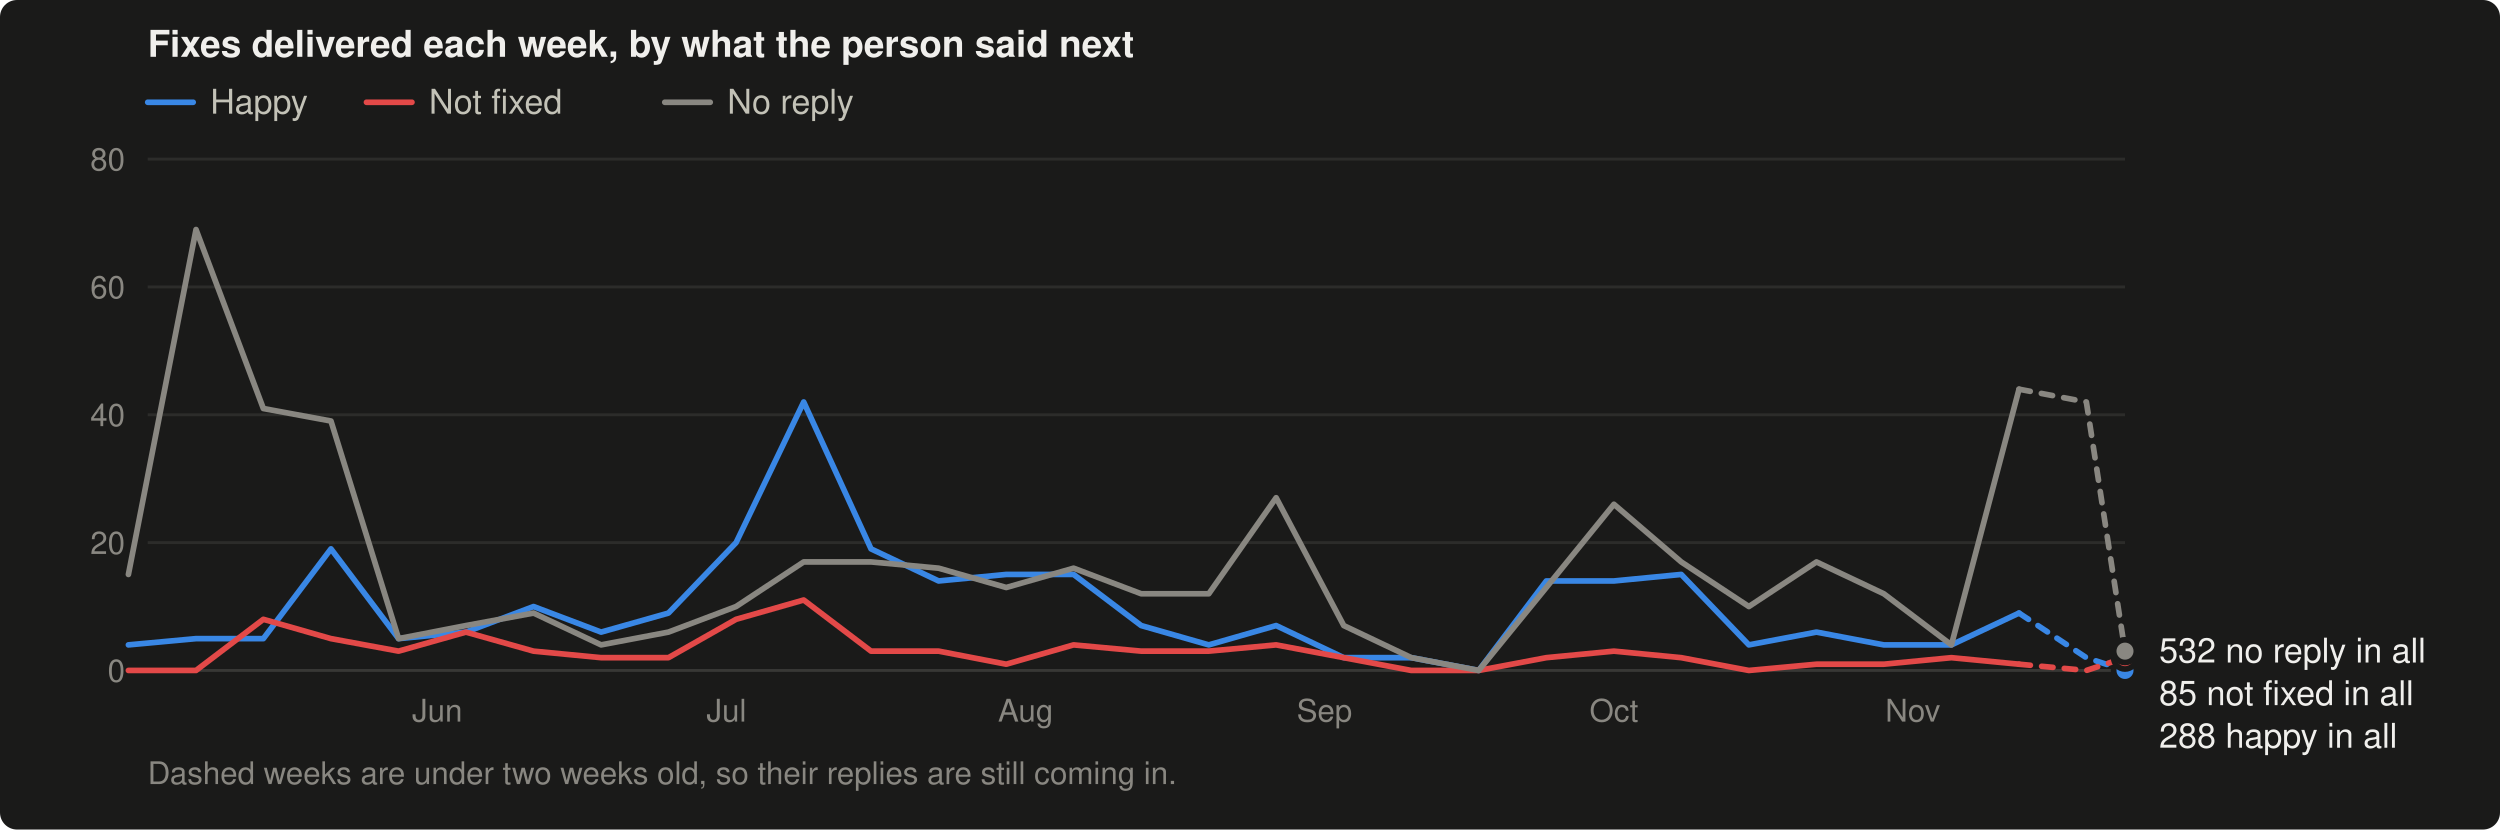
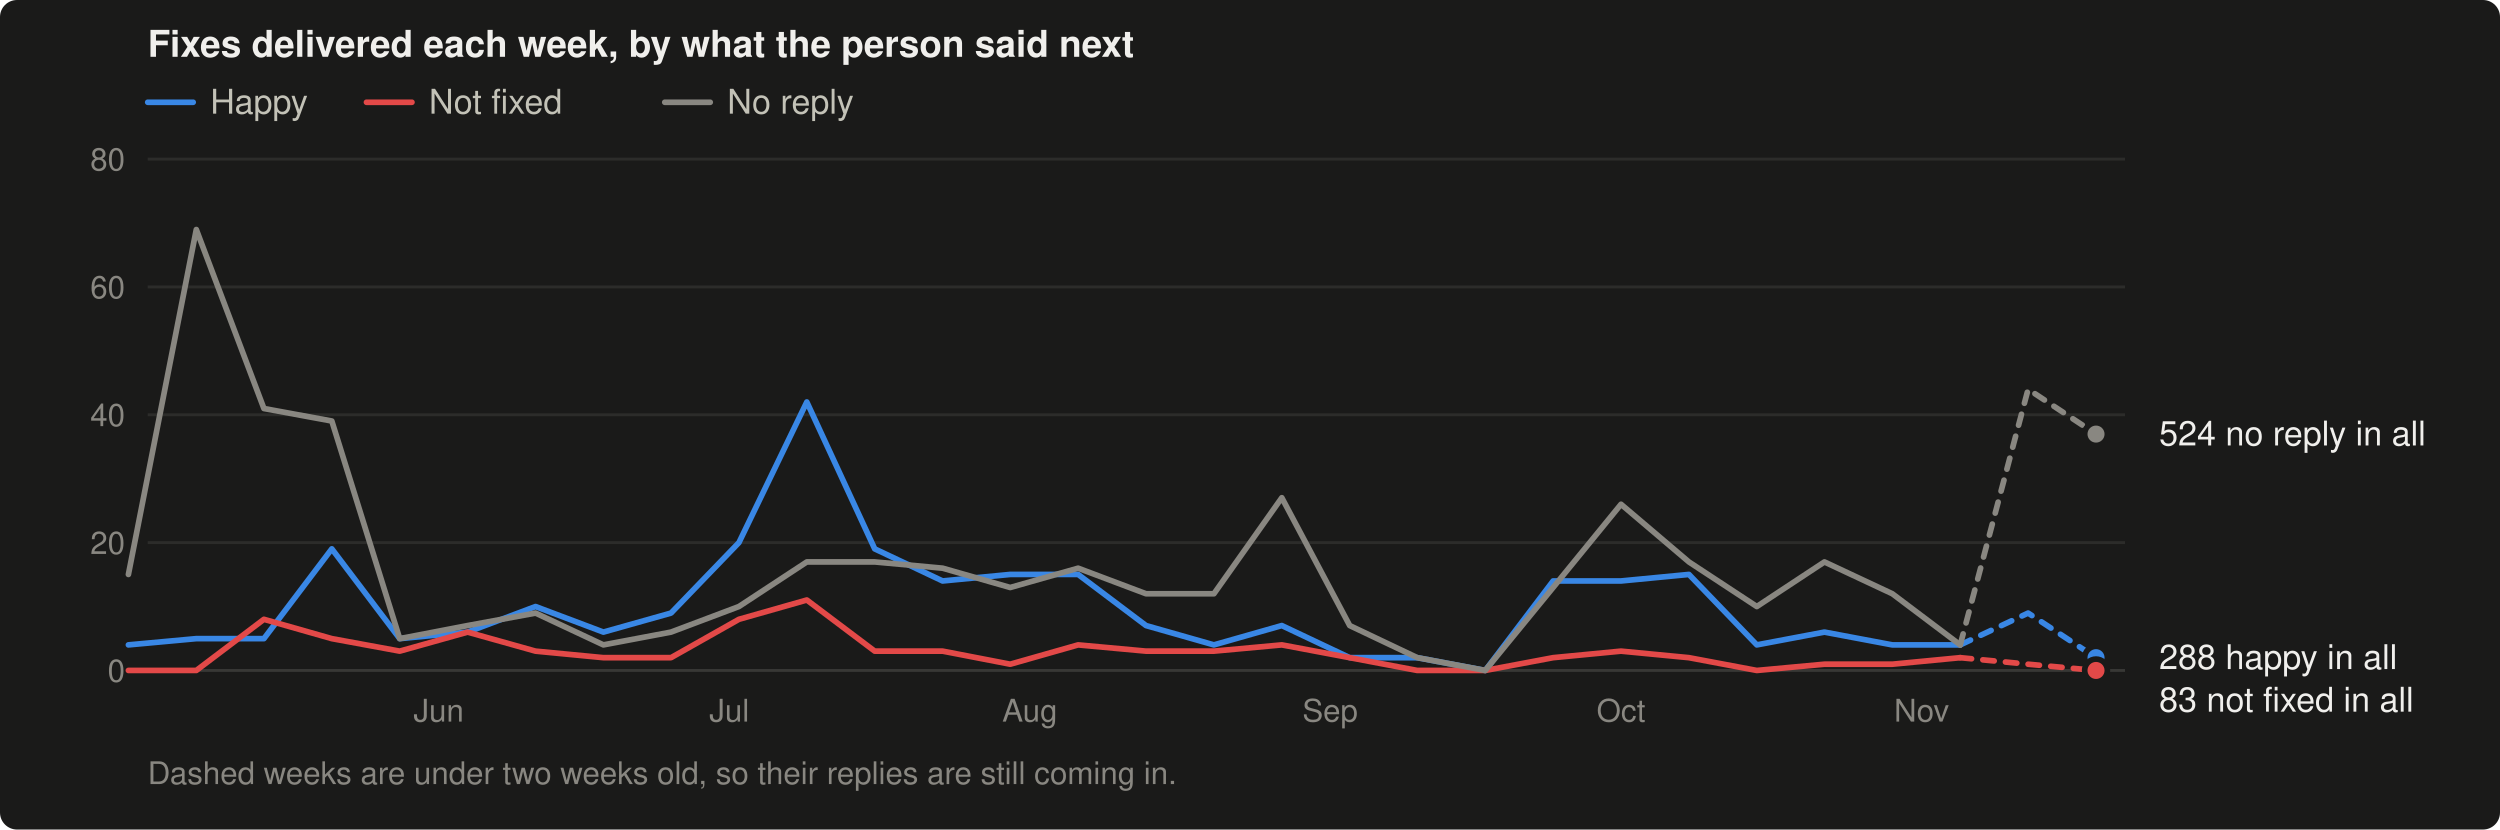
<svg xmlns="http://www.w3.org/2000/svg" width="880" height="292" viewBox="0 0 880 292" role="img" aria-labelledby="t d" font-family="-apple-system, BlinkMacSystemFont, 'Segoe UI', Helvetica, Arial, sans-serif">
  <rect width="100%" height="100%" rx="6" fill="#1a1a19" />
  <text x="52.0" y="20.0" fill="#f0efec" font-size="13" font-weight="600" text-anchor="start">Fixes delivered each week, by what the person said next</text>
  <line x1="52" y1="36" x2="68" y2="36" stroke="#3987e5" stroke-width="2" stroke-linecap="round" />
  <text x="74.0" y="40.0" fill="#c3c2b7" font-size="12" font-weight="400" text-anchor="start">Happy</text>
  <line x1="129" y1="36" x2="145" y2="36" stroke="#e34948" stroke-width="2" stroke-linecap="round" />
  <text x="151.0" y="40.0" fill="#c3c2b7" font-size="12" font-weight="400" text-anchor="start">Not fixed</text>
  <line x1="234" y1="36" x2="250" y2="36" stroke="#898781" stroke-width="2" stroke-linecap="round" />
  <text x="256.0" y="40.0" fill="#c3c2b7" font-size="12" font-weight="400" text-anchor="start">No reply</text>
  <line x1="52" y1="236.0" x2="748" y2="236.0" stroke="#383835" stroke-width="1" />
  <text x="44.0" y="240.0" fill="#898781" font-size="11" font-weight="400" text-anchor="end">0</text>
  <line x1="52" y1="191.0" x2="748" y2="191.0" stroke="#2c2c2a" stroke-width="1" />
  <text x="44.0" y="195.0" fill="#898781" font-size="11" font-weight="400" text-anchor="end">20</text>
  <line x1="52" y1="146.0" x2="748" y2="146.0" stroke="#2c2c2a" stroke-width="1" />
  <text x="44.0" y="150.0" fill="#898781" font-size="11" font-weight="400" text-anchor="end">40</text>
  <line x1="52" y1="101.0" x2="748" y2="101.0" stroke="#2c2c2a" stroke-width="1" />
  <text x="44.0" y="105.0" fill="#898781" font-size="11" font-weight="400" text-anchor="end">60</text>
  <line x1="52" y1="56.0" x2="748" y2="56.0" stroke="#2c2c2a" stroke-width="1" />
  <text x="44.0" y="60.0" fill="#898781" font-size="11" font-weight="400" text-anchor="end">80</text>
-   <path d="M45.2,227.0 L69.0,224.8 L92.7,224.8 L116.5,193.2 L140.3,224.8 L164.0,222.5 L187.8,213.5 L211.6,222.5 L235.3,215.8 L259.1,191.0 L282.9,141.5 L306.6,193.2 L330.4,204.5 L354.2,202.2 L377.9,202.2 L401.7,220.2 L425.5,227.0 L449.2,220.2 L473.0,231.5 L496.8,231.5 L520.5,236.0 L544.3,204.5 L568.1,204.5 L591.8,202.2 L615.6,227.0 L639.4,222.5 L663.1,227.0 L686.9,227.0 L710.7,215.8" fill="none" stroke="#3987e5" stroke-width="2" stroke-linejoin="round" stroke-linecap="round" />
-   <path d="M710.7,215.8 L734.4,231.5 L748.0,236.0" fill="none" stroke="#3987e5" stroke-width="2" stroke-linejoin="round" stroke-linecap="round" stroke-dasharray="4 4" />
-   <circle cx="748.0" cy="236.0" r="4" fill="#3987e5" stroke="#1a1a19" stroke-width="2" />
-   <path d="M45.2,236.0 L69.0,236.0 L92.7,218.0 L116.5,224.8 L140.3,229.2 L164.0,222.5 L187.8,229.2 L211.6,231.5 L235.3,231.5 L259.1,218.0 L282.9,211.2 L306.6,229.2 L330.4,229.2 L354.2,233.8 L377.9,227.0 L401.7,229.2 L425.5,229.2 L449.2,227.0 L473.0,231.5 L496.8,236.0 L520.5,236.0 L544.3,231.5 L568.1,229.2 L591.8,231.5 L615.6,236.0 L639.4,233.8 L663.1,233.8 L686.9,231.5 L710.7,233.8" fill="none" stroke="#e34948" stroke-width="2" stroke-linejoin="round" stroke-linecap="round" />
-   <path d="M710.7,233.8 L734.4,236.0 L748.0,231.5" fill="none" stroke="#e34948" stroke-width="2" stroke-linejoin="round" stroke-linecap="round" stroke-dasharray="4 4" />
-   <circle cx="748.0" cy="231.5" r="4" fill="#e34948" stroke="#1a1a19" stroke-width="2" />
-   <path d="M45.2,202.2 L69.0,80.8 L92.7,143.8 L116.5,148.2 L140.3,224.8 L164.0,220.2 L187.8,215.8 L211.6,227.0 L235.3,222.5 L259.1,213.5 L282.9,197.8 L306.6,197.8 L330.4,200.0 L354.2,206.8 L377.9,200.0 L401.7,209.0 L425.5,209.0 L449.2,175.2 L473.0,220.2 L496.8,231.5 L520.5,236.0 L544.3,206.8 L568.1,177.5 L591.8,197.8 L615.6,213.5 L639.4,197.8 L663.1,209.0 L686.9,227.0 L710.7,137.0" fill="none" stroke="#898781" stroke-width="2" stroke-linejoin="round" stroke-linecap="round" />
-   <path d="M710.7,137.0 L734.4,141.5 L748.0,229.2" fill="none" stroke="#898781" stroke-width="2" stroke-linejoin="round" stroke-linecap="round" stroke-dasharray="4 4" />
-   <circle cx="748.0" cy="229.2" r="4" fill="#898781" stroke="#1a1a19" stroke-width="2" />
-   <text x="760.0" y="233.2" fill="#f0efec" font-size="12" font-weight="400" text-anchor="start">532 no reply in all</text>
-   <text x="760.0" y="248.2" fill="#f0efec" font-size="12" font-weight="400" text-anchor="start">85 not fixed in all</text>
-   <text x="760.0" y="263.2" fill="#f0efec" font-size="12" font-weight="400" text-anchor="start">288 happy in all</text>
-   <text x="153.9" y="254.0" fill="#898781" font-size="11" font-weight="400" text-anchor="middle">Jun</text>
-   <text x="255.7" y="254.0" fill="#898781" font-size="11" font-weight="400" text-anchor="middle">Jul</text>
-   <text x="361.0" y="254.0" fill="#898781" font-size="11" font-weight="400" text-anchor="middle">Aug</text>
-   <text x="466.2" y="254.0" fill="#898781" font-size="11" font-weight="400" text-anchor="middle">Sep</text>
-   <text x="568.1" y="254.0" fill="#898781" font-size="11" font-weight="400" text-anchor="middle">Oct</text>
-   <text x="673.3" y="254.0" fill="#898781" font-size="11" font-weight="400" text-anchor="middle">Nov</text>
+   <path d="M45.2,227.0 L69.1,224.8 L92.9,224.8 L116.8,193.2 L140.7,224.8 L164.6,222.5 L188.5,213.5 L212.4,222.5 L236.2,215.8 L260.1,191.0 L284.0,141.5 L307.9,193.2 L331.8,204.5 L355.6,202.2 L379.5,202.2 L403.4,220.2 L427.3,227.0 L451.2,220.2 L475.1,231.5 L498.9,231.5 L522.8,236.0 L546.7,204.5 L570.6,204.5 L594.5,202.2 L618.4,227.0 L642.2,222.5 L666.1,227.0 L690.0,227.0" fill="none" stroke="#3987e5" stroke-width="2" stroke-linejoin="round" stroke-linecap="round" />
+   <path d="M690.0,227.0 L713.9,215.8 L737.8,231.5" fill="none" stroke="#3987e5" stroke-width="2" stroke-linejoin="round" stroke-linecap="round" stroke-dasharray="4 4" />
+   <circle cx="737.8" cy="231.5" r="4" fill="#3987e5" stroke="#1a1a19" stroke-width="2" />
+   <path d="M45.2,236.0 L69.1,236.0 L92.9,218.0 L116.8,224.8 L140.7,229.2 L164.6,222.5 L188.5,229.2 L212.4,231.5 L236.2,231.5 L260.1,218.0 L284.0,211.2 L307.9,229.2 L331.8,229.2 L355.6,233.8 L379.5,227.0 L403.4,229.2 L427.3,229.2 L451.2,227.0 L475.1,231.5 L498.9,236.0 L522.8,236.0 L546.7,231.5 L570.6,229.2 L594.5,231.5 L618.4,236.0 L642.2,233.8 L666.1,233.8 L690.0,231.5" fill="none" stroke="#e34948" stroke-width="2" stroke-linejoin="round" stroke-linecap="round" />
+   <path d="M690.0,231.5 L713.9,233.8 L737.8,236.0" fill="none" stroke="#e34948" stroke-width="2" stroke-linejoin="round" stroke-linecap="round" stroke-dasharray="4 4" />
+   <circle cx="737.8" cy="236.0" r="4" fill="#e34948" stroke="#1a1a19" stroke-width="2" />
+   <path d="M45.2,202.2 L69.1,80.8 L92.9,143.8 L116.8,148.2 L140.7,224.8 L164.6,220.2 L188.5,215.8 L212.4,227.0 L236.2,222.5 L260.1,213.5 L284.0,197.8 L307.9,197.8 L331.8,200.0 L355.6,206.8 L379.5,200.0 L403.4,209.0 L427.3,209.0 L451.2,175.2 L475.1,220.2 L498.9,231.5 L522.8,236.0 L546.7,206.8 L570.6,177.5 L594.5,197.8 L618.4,213.5 L642.2,197.8 L666.1,209.0 L690.0,227.0" fill="none" stroke="#898781" stroke-width="2" stroke-linejoin="round" stroke-linecap="round" />
+   <path d="M690.0,227.0 L713.9,137.0 L737.8,152.8" fill="none" stroke="#898781" stroke-width="2" stroke-linejoin="round" stroke-linecap="round" stroke-dasharray="4 4" />
+   <circle cx="737.8" cy="152.8" r="4" fill="#898781" stroke="#1a1a19" stroke-width="2" />
+   <text x="760.0" y="156.8" fill="#f0efec" font-size="12" font-weight="400" text-anchor="start">524 no reply in all</text>
+   <text x="760.0" y="235.5" fill="#f0efec" font-size="12" font-weight="400" text-anchor="start">288 happy in all</text>
+   <text x="760.0" y="250.5" fill="#f0efec" font-size="12" font-weight="400" text-anchor="start">83 not fixed in all</text>
+   <text x="154.4" y="254.0" fill="#898781" font-size="11" font-weight="400" text-anchor="middle">Jun</text>
+   <text x="256.7" y="254.0" fill="#898781" font-size="11" font-weight="400" text-anchor="middle">Jul</text>
+   <text x="362.5" y="254.0" fill="#898781" font-size="11" font-weight="400" text-anchor="middle">Aug</text>
+   <text x="468.2" y="254.0" fill="#898781" font-size="11" font-weight="400" text-anchor="middle">Sep</text>
+   <text x="570.6" y="254.0" fill="#898781" font-size="11" font-weight="400" text-anchor="middle">Oct</text>
+   <text x="676.4" y="254.0" fill="#898781" font-size="11" font-weight="400" text-anchor="middle">Nov</text>
  <text x="52.0" y="276.0" fill="#898781" font-size="11" font-weight="400" text-anchor="start">Dashed weeks are under two weeks old, so their replies are still coming in.</text>
</svg>
